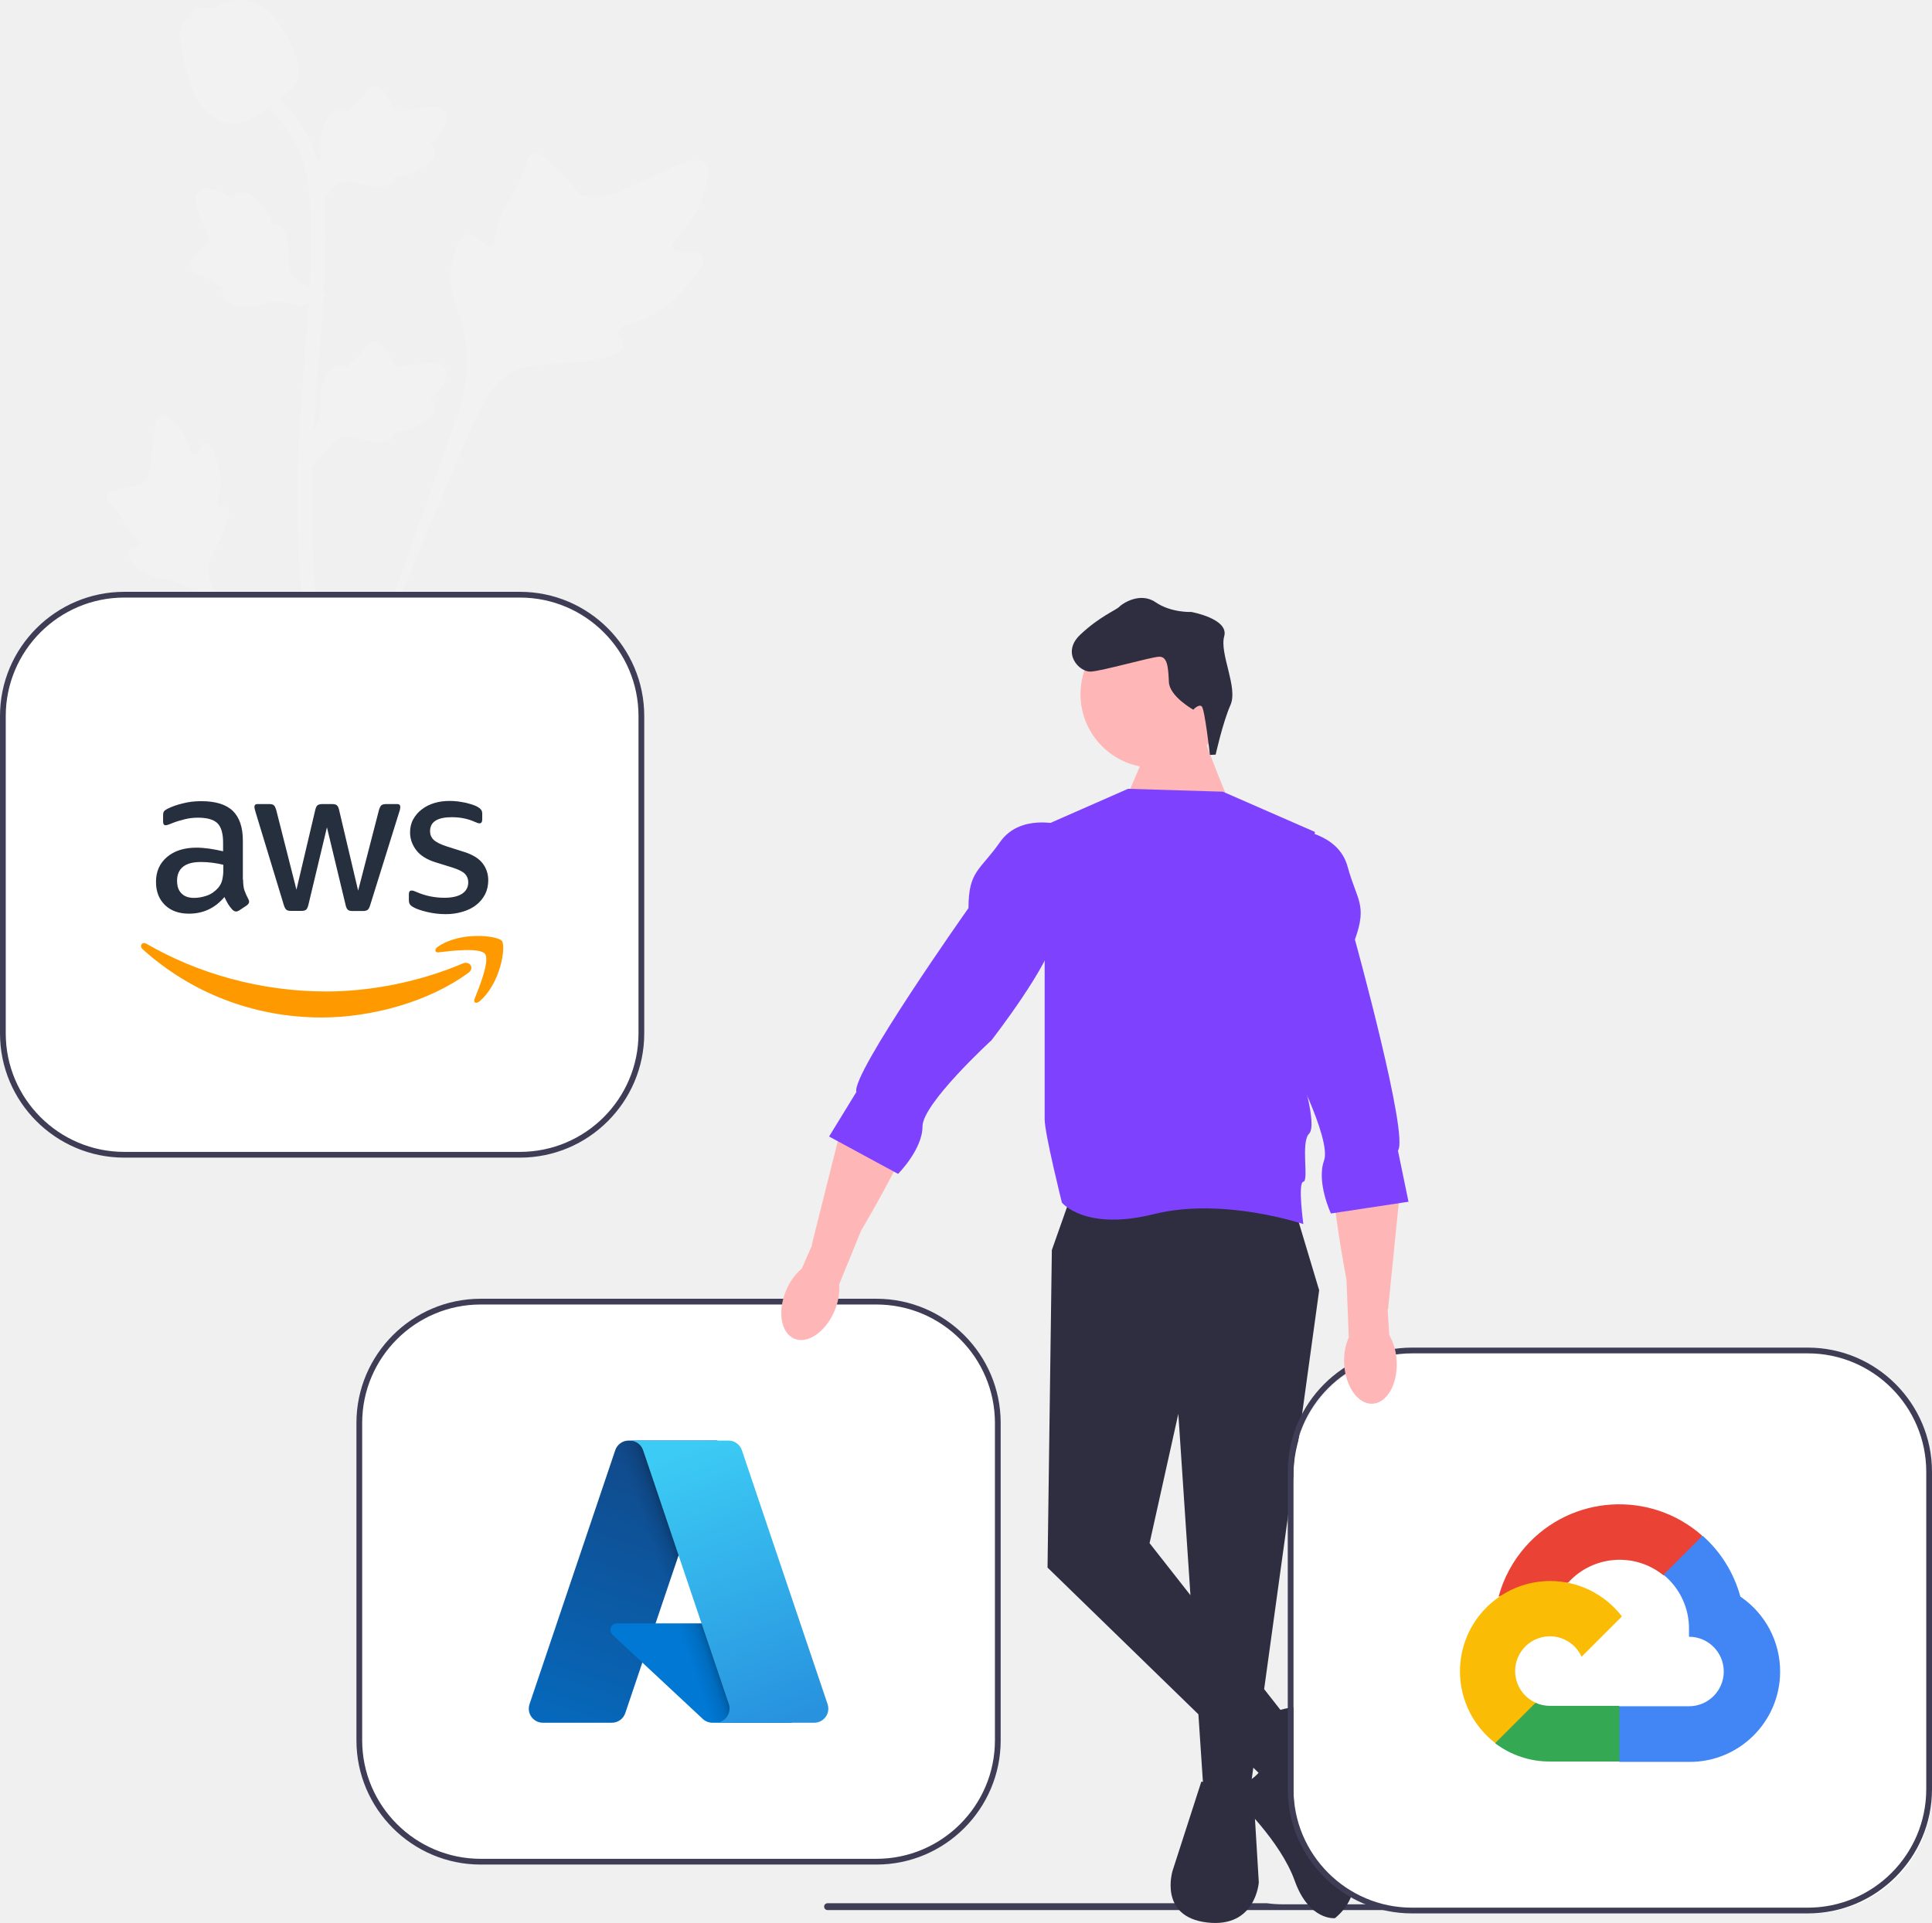
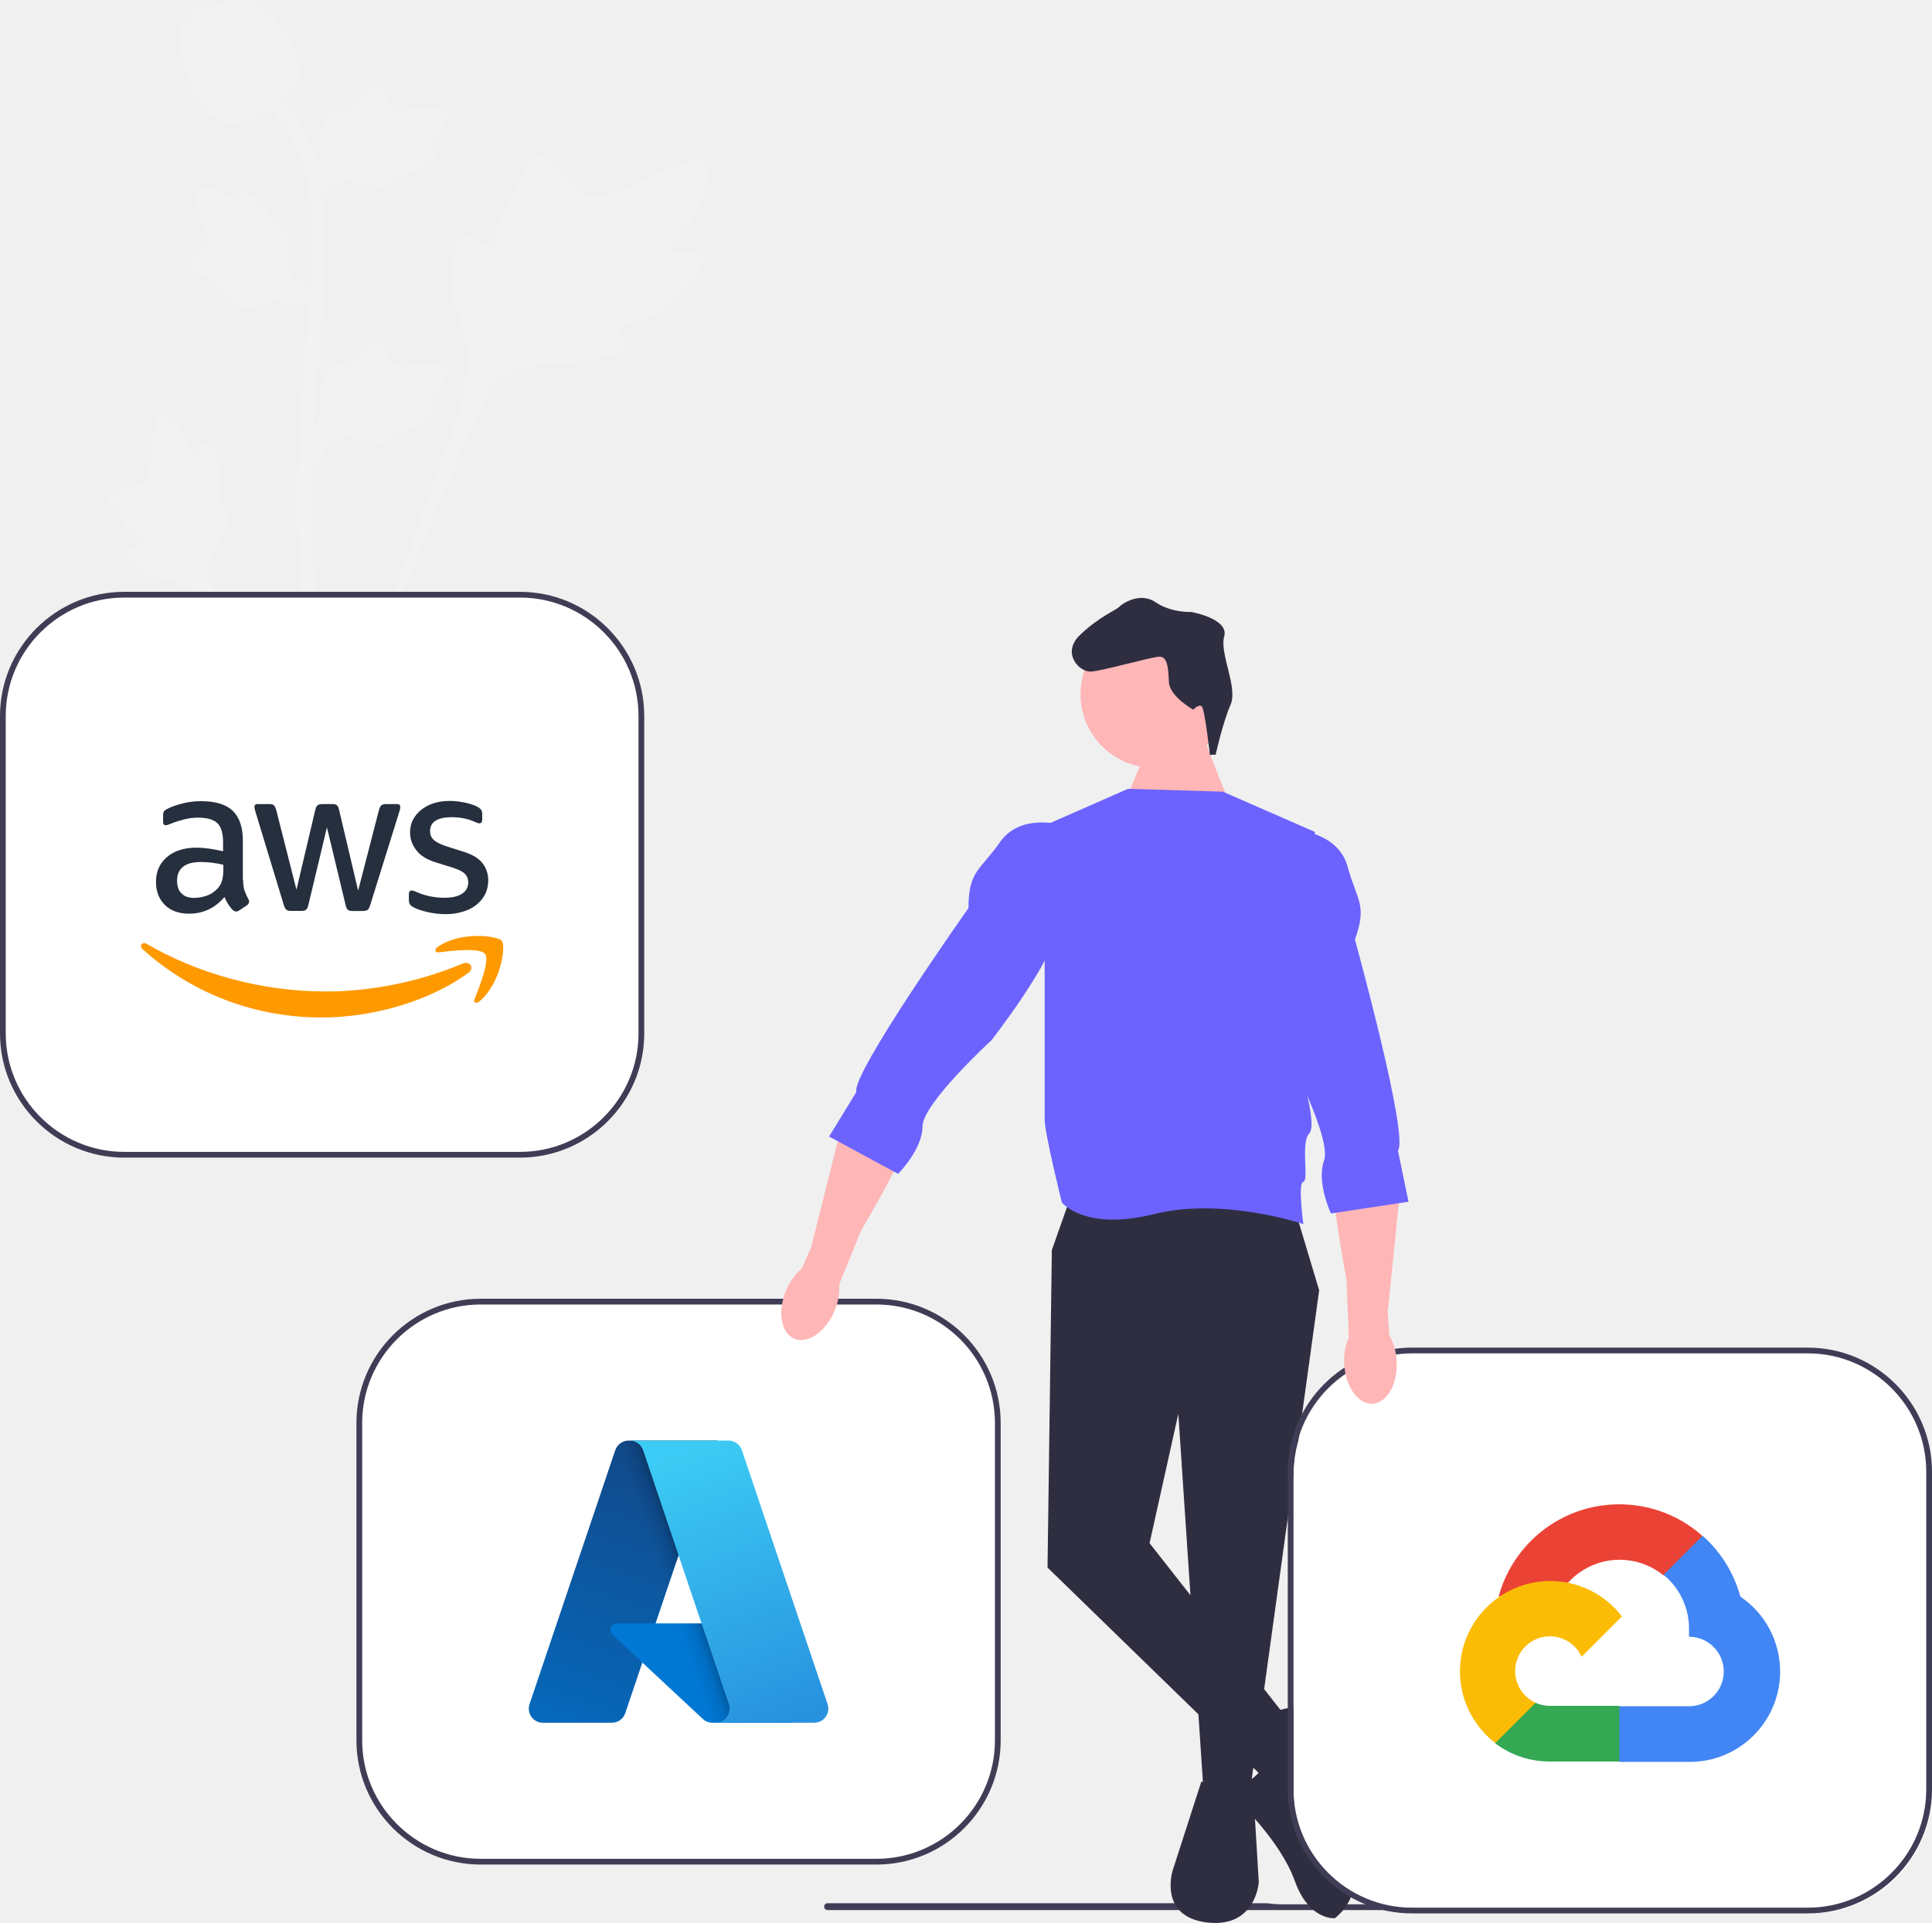
<svg xmlns="http://www.w3.org/2000/svg" width="672.129" height="669.164" viewBox="0 0 672.129 669.164">
  <defs>
-     <linearGradient id="uuid-141f4887-b7a9-44af-b9c6-b833f01d854e-130" x1="-1022.496" y1="1026.296" x2="-1042.991" y2="1086.843" gradientTransform="translate(1827.589 -1095.015) scale(1.5625)" gradientUnits="userSpaceOnUse">
+     <linearGradient id="uuid-eb9161ae-d05a-4b98-bd77-bb52b0a075d2-295" x1="-1211.564" y1="1173.417" x2="-1232.059" y2="1233.965" gradientTransform="translate(2123.008 -1324.892) scale(1.5625)" gradientUnits="userSpaceOnUse">
      <stop offset="0" stop-color="#114a8b" />
      <stop offset="1" stop-color="#0669bc" />
    </linearGradient>
-     <linearGradient id="uuid-964f0e3b-4f43-487b-b522-f1a03bdde981-131" x1="-1016.094" y1="1054.512" x2="-1020.835" y2="1056.115" gradientTransform="translate(1827.589 -1095.015) scale(1.5625)" gradientUnits="userSpaceOnUse">
+     <linearGradient id="uuid-2da8b4cb-046d-4115-aa61-a56819df46ae-296" x1="-1205.162" y1="1201.633" x2="-1209.903" y2="1203.236" gradientTransform="translate(2123.008 -1324.892) scale(1.5625)" gradientUnits="userSpaceOnUse">
      <stop offset="0" stop-color="#000" stop-opacity=".3" />
      <stop offset=".071" stop-color="#000" stop-opacity=".2" />
      <stop offset=".321" stop-color="#000" stop-opacity=".1" />
      <stop offset=".623" stop-color="#000" stop-opacity=".05" />
      <stop offset="1" stop-color="#000" stop-opacity="0" />
    </linearGradient>
-     <linearGradient id="uuid-9dddefc3-117b-4eec-b7f9-9a8b12365692-132" x1="-1018.553" y1="1024.475" x2="-996.056" y2="1084.412" gradientTransform="translate(1827.589 -1095.015) scale(1.5625)" gradientUnits="userSpaceOnUse">
+     <linearGradient id="uuid-b4e7c5f5-65fb-4e53-973e-8c028050d1e4-297" x1="-1207.622" y1="1171.596" x2="-1185.125" y2="1231.534" gradientTransform="translate(2123.008 -1324.892) scale(1.5625)" gradientUnits="userSpaceOnUse">
      <stop offset="0" stop-color="#3ccbf4" />
      <stop offset="1" stop-color="#2892df" />
    </linearGradient>
  </defs>
  <g>
    <path d="M244.301,88.934c-1.663-2.804-8.858,.198-10.181-2.347-1.318-2.536,5.367-6.4,9.186-15.227,.689-1.592,5.029-11.623,1.816-14.718-6.09-5.867-33.96,18.345-43.713,10.421-2.14-1.739-3.636-5.21-10.114-10.846-2.577-2.242-4.135-3.254-5.644-2.878-2.14,.534-2.31,3.398-4.604,9.03-3.441,8.445-5.477,7.935-7.482,14.674-1.488,5.002-1.148,7.91-2.9,8.477-2.479,.802-4.76-4.504-7.901-4.029-3.205,.485-5.143,6.662-5.755,11.287-1.149,8.679,2.039,14.407,3.805,20.429,1.92,6.545,3.059,16.498-1.374,30.587l-43.883,123.641c9.688-25.371,37.74-94.919,49.527-120.764,3.403-7.461,7.16-15.028,14.874-18.015,7.427-2.876,17.628-1.159,30.632-4.292,1.519-.366,5.733-1.438,6.264-3.917,.439-2.049-2.04-3.193-1.66-5.113,.511-2.575,5.386-2.606,11.377-5.577,4.224-2.095,6.856-4.586,9.119-6.728,.682-.646,10.825-10.365,8.611-14.098h-0Z" fill="#f2f2f2" />
-     <path d="M71.651,154.024c-1.856,.007-2.458,4.405-4.089,4.32-1.625-.085-1.593-4.481-4.823-8.902-.583-.797-4.254-5.822-6.7-5.138-4.637,1.296-.795,21.961-7.498,24.462-1.471,.549-3.606,.281-8.241,1.835-1.844,.618-2.79,1.091-3.041,1.94-.355,1.204,1.002,2.114,3.103,4.865,3.152,4.126,2.315,4.978,5.043,7.906,2.026,2.174,3.551,2.846,3.324,3.869-.322,1.448-3.584,1.037-4.257,2.715-.687,1.713,1.786,4.447,3.879,6.081,3.929,3.068,7.659,3.156,11.125,4.027,3.766,.946,8.98,3.259,14.616,9.5l48.022,57.213c-9.657-12.075-35.698-45.91-44.981-59.152-2.68-3.823-5.31-7.85-4.55-12.498,.732-4.475,4.517-8.986,6.732-16.273,.259-.851,.948-3.229-.115-4.205-.879-.807-2.156,.08-2.988-.661-1.116-.994,.275-3.395,.545-7.193,.191-2.678-.272-4.688-.671-6.417-.12-.521-1.964-8.303-4.435-8.294v0Z" fill="#f2f2f2" />
-     <path d="M108.684,162.337l-1.118-9.984,.511-.757c2.365-3.5,3.57-6.918,3.584-10.162,.002-.516-.022-1.032-.046-1.557-.096-2.083-.217-4.671,1.133-7.689,.757-1.682,2.883-5.578,6.079-5.095,.861,.121,1.511,.516,2.005,.979,.072-.116,.147-.231,.227-.357,.995-1.519,1.784-2.169,2.543-2.796,.583-.482,1.186-.979,2.131-2.155,.415-.516,.738-.969,1.01-1.35,.827-1.152,1.907-2.526,3.811-2.502,2.034,.096,3.1,1.779,3.806,2.892,1.261,1.986,1.832,3.418,2.21,4.368,.137,.347,.294,.738,.374,.858,.656,.964,5.985,.063,7.993-.265,4.51-.752,8.412-1.403,10.02,1.441,1.152,2.034,.296,4.724-2.62,8.21-.909,1.085-1.875,1.909-2.733,2.555,.711,.424,1.347,1.075,1.605,2.097h0c.607,2.42-1.473,4.845-6.18,7.217-1.169,.593-2.743,1.384-4.948,1.764-1.039,.178-1.974,.222-2.774,.246-.017,.463-.125,.964-.407,1.48-.827,1.519-2.548,2.242-5.141,2.068-2.854-.149-5.204-.694-7.277-1.171-1.81-.415-3.37-.766-4.594-.685-2.271,.183-4.02,2.001-6.074,4.358l-5.127,5.992h-0Z" fill="#f2f2f2" />
-     <path d="M113.872,102.894l-9.373,3.614-.862-.302c-3.985-1.399-7.597-1.698-10.739-.889-.5,.129-.992,.283-1.495,.439-1.99,.621-4.463,1.395-7.725,.854-1.819-.305-6.126-1.374-6.471-4.588-.102-.863,.116-1.593,.438-2.188-.13-.041-.261-.084-.403-.129-1.721-.578-2.551-1.175-3.35-1.751-.614-.442-1.247-.899-2.625-1.514-.604-.27-1.124-.468-1.562-.635-1.324-.507-2.927-1.204-3.387-3.052-.423-1.992,.934-3.45,1.832-4.415,1.601-1.723,2.841-2.639,3.664-3.246,.301-.221,.639-.472,.735-.579,.766-.879-1.457-5.805-2.284-7.664-1.871-4.171-3.491-7.781-1.147-10.058,1.676-1.63,4.495-1.485,8.606,.452,1.28,.604,2.322,1.33,3.165,1.996,.23-.795,.698-1.576,1.621-2.085h0c2.187-1.201,5.06,.196,8.548,4.147,.87,.98,2.034,2.302,2.962,4.339,.436,.96,.715,1.853,.942,2.621,.452-.101,.964-.123,1.535,.019,1.679,.415,2.815,1.896,3.304,4.449,.579,2.798,.649,5.21,.713,7.336,.058,1.856,.113,3.454,.503,4.617,.753,2.15,2.955,3.382,5.756,4.77l7.097,3.439-0,0Z" fill="#f2f2f2" />
-     <path d="M108.684,73.482l-1.118-9.984,.511-.757c2.365-3.5,3.57-6.918,3.584-10.162,.002-.516-.022-1.032-.046-1.557-.096-2.083-.217-4.671,1.133-7.689,.757-1.682,2.883-5.578,6.079-5.095,.861,.121,1.511,.516,2.005,.979,.072-.116,.147-.231,.227-.357,.995-1.519,1.784-2.169,2.543-2.796,.583-.482,1.186-.979,2.131-2.155,.415-.516,.738-.969,1.01-1.35,.827-1.152,1.907-2.526,3.811-2.502,2.034,.096,3.1,1.779,3.806,2.892,1.261,1.986,1.832,3.418,2.21,4.368,.137,.347,.294,.738,.374,.858,.656,.964,5.985,.063,7.993-.265,4.51-.752,8.412-1.403,10.02,1.441,1.152,2.034,.296,4.724-2.62,8.21-.909,1.085-1.875,1.909-2.733,2.555,.711,.424,1.347,1.075,1.605,2.097h0c.607,2.42-1.473,4.845-6.18,7.217-1.169,.593-2.743,1.384-4.948,1.764-1.039,.178-1.974,.222-2.774,.246-.017,.463-.125,.964-.407,1.48-.827,1.519-2.548,2.242-5.141,2.068-2.854-.149-5.204-.694-7.277-1.171-1.81-.415-3.37-.766-4.594-.685-2.271,.183-4.02,2.001-6.074,4.358l-5.127,5.992h-0Z" fill="#f2f2f2" />
+     <path d="M71.651,154.024c-1.856,.007-2.458,4.405-4.089,4.32-1.625-.085-1.593-4.481-4.823-8.902-.583-.797-4.254-5.822-6.7-5.138-4.637,1.296-.795,21.961-7.498,24.462-1.471,.549-3.606,.281-8.241,1.835-1.844,.618-2.79,1.091-3.041,1.94-.355,1.204,1.002,2.114,3.103,4.865,3.152,4.126,2.315,4.978,5.043,7.906,2.026,2.174,3.551,2.846,3.324,3.869-.322,1.448-3.584,1.037-4.257,2.715-.687,1.713,1.786,4.447,3.879,6.082,3.929,3.068,7.659,3.156,11.125,4.027,3.766,.946,8.98,3.259,14.616,9.5l48.022,57.213c-9.657-12.075-35.698-45.91-44.981-59.152-2.68-3.823-5.31-7.85-4.55-12.498,.732-4.475,4.517-8.986,6.732-16.273,.259-.851,.948-3.229-.115-4.205-.879-.807-2.156,.08-2.988-.661-1.116-.994,.275-3.395,.545-7.193,.191-2.678-.272-4.688-.671-6.417-.12-.521-1.964-8.303-4.435-8.294v0Z" fill="#f2f2f2" />
+     <path d="M108.684,162.337l-1.118-9.984,.511-.757c2.365-3.5,3.57-6.918,3.584-10.162,.002-.516-.022-1.032-.046-1.557-.096-2.083-.217-4.671,1.133-7.689,.757-1.682,2.883-5.578,6.079-5.095,.861,.121,1.511,.516,2.005,.979,.072-.116,.147-.231,.227-.357,.995-1.519,1.784-2.169,2.543-2.796,.583-.482,1.186-.979,2.131-2.155,.415-.516,.738-.969,1.01-1.35,.827-1.152,1.907-2.526,3.811-2.502,2.034,.096,3.1,1.779,3.806,2.892,1.261,1.986,1.832,3.418,2.21,4.368,.137,.347,.294,.738,.374,.858,.656,.964,5.985,.063,7.993-.265,4.51-.752,8.412-1.403,10.02,1.441,1.152,2.034,.296,4.724-2.62,8.21-.909,1.085-1.875,1.909-2.733,2.555,.711,.424,1.347,1.075,1.605,2.097h0c.607,2.42-1.473,4.845-6.18,7.217-1.169,.593-2.743,1.384-4.948,1.764-1.039,.178-1.974,.222-2.774,.246-.017,.463-.125,.964-.407,1.48-.827,1.519-2.548,2.242-5.141,2.068-2.854-.149-5.204-.694-7.277-1.171-1.81-.415-3.37-.766-4.594-.685-2.271,.183-4.02,2.001-6.074,4.358l-5.127,5.992h-0l0,0Z" fill="#f2f2f2" />
+     <path d="M113.872,102.894l-9.373,3.614-.862-.302c-3.985-1.399-7.597-1.698-10.739-.889-.5,.129-.992,.283-1.495,.439-1.99,.621-4.463,1.395-7.725,.854-1.819-.305-6.126-1.374-6.471-4.588-.102-.863,.116-1.593,.438-2.188-.13-.041-.261-.084-.403-.129-1.721-.578-2.551-1.175-3.35-1.751-.614-.442-1.247-.899-2.625-1.514-.604-.27-1.124-.468-1.562-.635-1.324-.507-2.927-1.204-3.387-3.052-.423-1.992,.934-3.45,1.832-4.415,1.601-1.723,2.841-2.639,3.664-3.246,.301-.221,.639-.472,.735-.579,.766-.879-1.457-5.805-2.284-7.664-1.871-4.171-3.491-7.781-1.147-10.058,1.676-1.63,4.495-1.485,8.606,.452,1.28,.604,2.322,1.33,3.165,1.996,.23-.795,.698-1.576,1.621-2.085h0c2.187-1.201,5.06,.196,8.548,4.147,.87,.98,2.034,2.302,2.962,4.339,.436,.96,.715,1.853,.942,2.621,.452-.101,.964-.123,1.535,.019,1.679,.415,2.815,1.896,3.304,4.449,.579,2.798,.649,5.21,.713,7.336,.058,1.856,.113,3.454,.503,4.617,.753,2.15,2.955,3.382,5.756,4.77l7.097,3.439-0,0h0Z" fill="#f2f2f2" />
+     <path d="M108.684,73.482l-1.118-9.984,.511-.757c2.365-3.5,3.57-6.918,3.584-10.162,.002-.516-.022-1.032-.046-1.557-.096-2.083-.217-4.671,1.133-7.689,.757-1.682,2.883-5.578,6.079-5.095,.861,.121,1.511,.516,2.005,.979,.072-.116,.147-.231,.227-.357,.995-1.519,1.784-2.169,2.543-2.796,.583-.482,1.186-.979,2.131-2.155,.415-.516,.738-.969,1.01-1.35,.827-1.152,1.907-2.526,3.811-2.502,2.034,.096,3.1,1.779,3.806,2.892,1.261,1.986,1.832,3.418,2.21,4.368,.137,.347,.294,.738,.374,.858,.656,.964,5.985,.063,7.993-.265,4.51-.752,8.412-1.403,10.02,1.441,1.152,2.034,.296,4.724-2.62,8.21-.909,1.085-1.875,1.909-2.733,2.555,.711,.424,1.347,1.075,1.605,2.097h0c.607,2.42-1.473,4.845-6.18,7.217-1.169,.593-2.743,1.384-4.948,1.764-1.039,.178-1.974,.222-2.774,.246-.017,.463-.125,.964-.407,1.48-.827,1.519-2.548,2.242-5.141,2.068-2.854-.149-5.204-.694-7.277-1.171-1.81-.415-3.37-.766-4.594-.685-2.271,.183-4.02,2.001-6.074,4.358l-5.127,5.992h-0l0,0Z" fill="#f2f2f2" />
    <path d="M118.899,267.274l-2.092-1.311-.506-2.415,.506,2.415-2.439,.28c-.039-.227-.171-.747-.371-1.562-1.092-4.464-4.421-18.049-7.197-39.443-1.938-14.934-3.035-30.288-3.261-45.642-.227-15.378,.501-27.02,1.085-36.377,.441-7.057,.976-13.777,1.502-20.324,1.398-17.489,2.716-34.01,1.735-52.3-.217-4.083-.673-12.582-5.638-21.626-2.88-5.245-6.848-9.902-11.794-13.835l3.076-3.866c5.459,4.348,9.849,9.506,13.047,15.33,5.505,10.027,6.002,19.288,6.24,23.737,.998,18.613-.335,35.292-1.748,52.95-.521,6.522-1.056,13.213-1.494,20.242-.578,9.27-1.299,20.811-1.075,35.991,.222,15.171,1.306,30.337,3.218,45.083,2.743,21.124,6.023,34.506,7.101,38.903,.574,2.348,.694,2.839,.106,3.77v-0Z" fill="#f2f2f2" />
-     <path d="M81.375,42.977c-.202,0-.407-.005-.615-.019-4.204-.227-8.096-2.743-11.572-7.477-1.629-2.227-2.463-4.768-4.127-9.834-.258-.781-1.511-4.744-2.273-10.196-.499-3.563-.436-5.052,.27-6.368,.783-1.466,2.051-2.487,3.478-3.177-.063-.472-.012-.959,.193-1.456,.841-2.058,3.078-1.788,4.288-1.658,.612,.077,1.376,.178,2.201,.135,1.297-.063,1.993-.448,3.049-1.027,1.01-.554,2.266-1.244,4.129-1.625,3.673-.766,6.751,.275,7.766,.617,5.339,1.779,7.971,5.929,11.018,10.736,.607,.964,2.692,4.474,4.069,9.285,.993,3.471,.853,5.014,.554,6.161-.607,2.357-2.042,3.707-5.684,6.686-3.804,3.119-5.713,4.681-7.352,5.631-3.816,2.203-6.211,3.587-9.393,3.587v0Z" fill="#f2f2f2" />
+     <path d="M81.375,42.977c-.202,0-.407-.005-.615-.019-4.204-.227-8.096-2.743-11.572-7.477-1.629-2.227-2.463-4.768-4.127-9.834-.258-.781-1.511-4.744-2.273-10.196-.499-3.563-.436-5.052,.27-6.368,.783-1.466,2.051-2.487,3.478-3.177-.063-.472-.012-.959,.193-1.456,.841-2.058,3.078-1.788,4.288-1.658,.612,.077,1.376,.178,2.201,.135,1.297-.063,1.993-.448,3.049-1.027,1.01-.554,2.266-1.244,4.129-1.625,3.673-.766,6.751,.275,7.766,.617,5.339,1.779,7.971,5.929,11.018,10.736,.607,.964,2.692,4.474,4.069,9.285,.993,3.471,.853,5.014,.554,6.161-.607,2.357-2.042,3.707-5.684,6.686-3.804,3.119-5.713,4.681-7.352,5.631-3.816,2.203-6.211,3.587-9.393,3.587v0h-0Z" fill="#f2f2f2" />
  </g>
  <path d="M286.706,663.479c0,.66,.53,1.19,1.19,1.19h247.29c.66,0,1.19-.53,1.19-1.19,0-.32-.12-.6-.32-.81h-89.72c-1.91,0-3.78-.13-5.62-.38h-152.82c-.66,0-1.19,.53-1.19,1.19Z" fill="#3f3d56" />
  <g>
    <g>
      <path d="M167.23,452.944h137.669c23.323,0,42.23,18.907,42.23,42.23v110.433c0,23.323-18.907,42.23-42.23,42.23H167.23c-23.323,0-42.23-18.907-42.23-42.23v-110.433c0-23.323,18.907-42.23,42.23-42.23Z" fill="#fff" />
      <path d="M124,605.607v-110.433c0-23.837,19.393-43.23,43.23-43.23h137.669c23.837,0,43.23,19.393,43.23,43.23v110.433c0,23.837-19.393,43.229-43.23,43.229H167.23c-23.837,0-43.23-19.393-43.23-43.229Zm43.23-151.663c-22.734,0-41.23,18.496-41.23,41.23v110.433c0,22.734,18.496,41.229,41.23,41.229h137.669c22.734,0,41.23-18.495,41.23-41.229v-110.433c0-22.734-18.496-41.23-41.23-41.23H167.23Z" fill="#3f3d56" />
    </g>
    <g>
-       <path d="M218.701,501.296h30.836l-32.01,94.843c-.675,1.998-2.549,3.344-4.658,3.344h-23.998c-2.711,0-4.909-2.197-4.909-4.908-0-.534,.087-1.064,.258-1.57l29.823-88.366c.674-1.999,2.549-3.345,4.659-3.346v.001Z" fill="url(#uuid-141f4887-b7a9-44af-b9c6-b833f01d854e-130)" />
+       <path d="M218.701,501.297h30.836l-32.01,94.844c-.675,1.998-2.549,3.344-4.658,3.344h-23.998c-2.711,0-4.909-2.197-4.909-4.908-0-.534,.087-1.064,.258-1.57l29.823-88.366c.674-1.999,2.549-3.345,4.659-3.346v.001l0-0Z" fill="url(#uuid-eb9161ae-d05a-4b98-bd77-bb52b0a075d2-295)" />
      <path d="M263.509,564.911h-48.898c-1.25-.001-2.264,1.011-2.266,2.261-.001,.629,.26,1.229,.72,1.658l31.421,29.327c.915,.853,2.119,1.328,3.37,1.328h27.688l-12.036-34.573Z" fill="#0078d4" />
-       <path d="M218.701,501.296c-2.135-.008-4.027,1.373-4.67,3.409l-29.776,88.22c-.914,2.549,.411,5.356,2.959,6.27,.535,.192,1.1,.29,1.669,.288h24.617c1.867-.334,3.409-1.646,4.038-3.434l5.938-17.5,21.21,19.783c.889,.735,2.004,1.142,3.157,1.151h27.585l-12.098-34.573-35.268,.008,21.585-63.623h-30.947Z" fill="url(#uuid-964f0e3b-4f43-487b-b522-f1a03bdde981-131)" />
-       <path d="M258.086,504.636c-.673-1.996-2.545-3.34-4.652-3.34h-34.366c2.106,0,3.978,1.344,4.652,3.34l29.824,88.369c.867,2.569-.512,5.355-3.082,6.222-.506,.171-1.036,.258-1.57,.258h34.367c2.712-.001,4.909-2.2,4.908-4.911-0-.533-.087-1.063-.258-1.569l-29.824-88.369Z" fill="url(#uuid-9dddefc3-117b-4eec-b7f9-9a8b12365692-132)" />
+       <path d="M218.701,501.297c-2.135-.008-4.027,1.373-4.67,3.409l-29.776,88.22c-.914,2.549,.411,5.356,2.959,6.27,.535,.192,1.1,.289,1.669,.288h24.617c1.867-.334,3.409-1.646,4.038-3.434l5.938-17.5,21.21,19.783c.889,.735,2.004,1.142,3.157,1.151h27.585l-12.098-34.573-35.268,.008,21.585-63.623h-30.947l-0-0Z" fill="url(#uuid-2da8b4cb-046d-4115-aa61-a56819df46ae-296)" />
+       <path d="M258.086,504.636c-.673-1.996-2.545-3.34-4.652-3.34h-34.366c2.106,0,3.978,1.344,4.652,3.34l29.824,88.369c.867,2.569-.512,5.355-3.082,6.222-.506,.171-1.036,.258-1.57,.258h34.367c2.712-.001,4.909-2.2,4.908-4.911-0-.534-.087-1.063-.258-1.569l-29.824-88.369v0Z" fill="url(#uuid-b4e7c5f5-65fb-4e53-973e-8c028050d1e4-297)" />
    </g>
  </g>
  <g>
    <g>
-       <path d="M43.23,206.944H180.899c23.323,0,42.23,18.907,42.23,42.23v110.433c0,23.323-18.907,42.23-42.23,42.23H43.23c-23.323,0-42.23-18.907-42.23-42.23v-110.433c0-23.323,18.907-42.23,42.23-42.23Z" fill="#fff" />
-       <path d="M0,359.607v-110.433c0-23.837,19.393-43.23,43.23-43.23H180.899c23.837,0,43.23,19.393,43.23,43.23v110.433c0,23.837-19.393,43.229-43.23,43.229H43.23c-23.837,0-43.23-19.393-43.23-43.229ZM43.23,207.945c-22.734,0-41.23,18.496-41.23,41.23v110.433c0,22.734,18.496,41.229,41.23,41.229H180.899c22.734,0,41.23-18.495,41.23-41.229v-110.433c0-22.734-18.496-41.23-41.23-41.23H43.23Z" fill="#3f3d56" />
+       <path d="M43.23,206.944H180.899c23.323,0,42.23,18.907,42.23,42.23v110.433c0,23.323-18.907,42.23-42.23,42.23H43.23c-23.323,0-42.23-18.907-42.23-42.23v-110.433c0-23.323,18.907-42.23,42.23-42.23v-0Z" fill="#fff" />
+       <path d="M0,359.607v-110.433c0-23.837,19.393-43.23,43.23-43.23H180.899c23.837,0,43.23,19.393,43.23,43.23v110.433c0,23.837-19.393,43.229-43.23,43.229H43.23c-23.837,0-43.23-19.393-43.23-43.229ZM43.23,207.945c-22.734,0-41.23,18.496-41.23,41.23v110.433c0,22.734,18.496,41.229,41.23,41.229H180.899c22.734,0,41.23-18.495,41.23-41.229v-110.433c0-22.734-18.496-41.23-41.23-41.23H43.23v-0Z" fill="#3f3d56" />
    </g>
    <g>
-       <path d="M84.569,306.08c0,1.551,.168,2.808,.461,3.73,.335,.922,.754,1.928,1.341,3.018,.21,.335,.293,.671,.293,.964,0,.419-.251,.838-.796,1.257l-2.64,1.76c-.377,.251-.754,.377-1.09,.377-.419,0-.838-.21-1.257-.587-.587-.629-1.09-1.299-1.509-1.97-.419-.713-.838-1.509-1.299-2.473-3.269,3.856-7.376,5.784-12.322,5.784-3.521,0-6.329-1.006-8.382-3.018-2.054-2.012-3.101-4.694-3.101-8.047,0-3.562,1.257-6.454,3.814-8.634,2.557-2.179,5.951-3.269,10.268-3.269,1.425,0,2.892,.126,4.443,.335s3.143,.545,4.82,.922v-3.06c0-3.185-.671-5.407-1.97-6.706-1.341-1.299-3.604-1.928-6.832-1.928-1.467,0-2.976,.168-4.526,.545s-3.06,.838-4.526,1.425c-.671,.293-1.174,.461-1.467,.545-.293,.084-.503,.126-.671,.126-.587,0-.88-.419-.88-1.299v-2.054c0-.671,.084-1.174,.293-1.467s.587-.587,1.174-.88c1.467-.754,3.227-1.383,5.281-1.886,2.054-.545,4.233-.796,6.538-.796,4.987,0,8.634,1.132,10.981,3.395,2.305,2.263,3.479,5.7,3.479,10.31v13.579h.084Zm-17.016,6.371c1.383,0,2.808-.251,4.317-.754,1.509-.503,2.85-1.425,3.982-2.682,.671-.796,1.174-1.676,1.425-2.682s.419-2.221,.419-3.646v-1.76c-1.215-.293-2.515-.545-3.856-.713s-2.64-.251-3.94-.251c-2.808,0-4.862,.545-6.245,1.676-1.383,1.132-2.054,2.724-2.054,4.82,0,1.97,.503,3.437,1.551,4.443,1.006,1.048,2.473,1.551,4.401,1.551Zm33.655,4.526c-.754,0-1.257-.126-1.593-.419-.335-.251-.629-.838-.88-1.635l-9.849-32.398c-.251-.838-.377-1.383-.377-1.676,0-.671,.335-1.048,1.006-1.048h4.107c.796,0,1.341,.126,1.635,.419,.335,.251,.587,.838,.838,1.635l7.041,27.746,6.538-27.746c.21-.838,.461-1.383,.796-1.635,.335-.251,.922-.419,1.676-.419h3.353c.796,0,1.341,.126,1.676,.419,.335,.251,.629,.838,.796,1.635l6.622,28.081,7.251-28.081c.251-.838,.545-1.383,.838-1.635,.335-.251,.88-.419,1.635-.419h3.898c.671,0,1.048,.335,1.048,1.048,0,.21-.042,.419-.084,.671-.042,.251-.126,.587-.293,1.048l-10.101,32.398c-.251,.838-.545,1.383-.88,1.635s-.88,.419-1.593,.419h-3.604c-.796,0-1.341-.126-1.676-.419s-.629-.838-.796-1.676l-6.496-27.033-6.454,26.991c-.21,.838-.461,1.383-.796,1.676-.335,.293-.922,.419-1.676,.419h-3.604Zm53.857,1.132c-2.179,0-4.359-.251-6.454-.754-2.096-.503-3.73-1.048-4.82-1.676-.671-.377-1.132-.796-1.299-1.174-.168-.377-.251-.796-.251-1.174v-2.138c0-.88,.335-1.299,.964-1.299,.251,0,.503,.042,.754,.126,.251,.084,.629,.251,1.048,.419,1.425,.629,2.976,1.132,4.61,1.467,1.676,.335,3.311,.503,4.987,.503,2.64,0,4.694-.461,6.119-1.383,1.425-.922,2.179-2.263,2.179-3.982,0-1.174-.377-2.138-1.132-2.934-.754-.796-2.179-1.509-4.233-2.179l-6.077-1.886c-3.06-.964-5.323-2.389-6.706-4.275-1.383-1.844-2.096-3.898-2.096-6.077,0-1.76,.377-3.311,1.132-4.652,.754-1.341,1.76-2.515,3.018-3.437,1.257-.964,2.682-1.676,4.359-2.179,1.676-.503,3.437-.713,5.281-.713,.922,0,1.886,.042,2.808,.168,.964,.126,1.844,.293,2.724,.461,.838,.21,1.635,.419,2.389,.671,.754,.251,1.341,.503,1.76,.754,.587,.335,1.006,.671,1.257,1.048,.251,.335,.377,.796,.377,1.383v1.97c0,.88-.335,1.341-.964,1.341-.335,0-.88-.168-1.593-.503-2.389-1.09-5.071-1.635-8.047-1.635-2.389,0-4.275,.377-5.574,1.174s-1.97,2.012-1.97,3.73c0,1.174,.419,2.179,1.257,2.976,.838,.796,2.389,1.593,4.61,2.305l5.951,1.886c3.018,.964,5.197,2.305,6.496,4.024,1.299,1.718,1.928,3.688,1.928,5.868,0,1.802-.377,3.437-1.09,4.862-.754,1.425-1.76,2.682-3.06,3.688-1.299,1.048-2.85,1.802-4.652,2.347-1.886,.587-3.856,.88-5.993,.88Z" fill="#252f3e" />
+       <path d="M84.569,306.08c0,1.551,.168,2.808,.461,3.73,.335,.922,.754,1.928,1.341,3.018,.21,.335,.293,.671,.293,.964,0,.419-.251,.838-.796,1.257l-2.64,1.76c-.377,.251-.754,.377-1.09,.377-.419,0-.838-.21-1.257-.587-.587-.629-1.09-1.299-1.509-1.97-.419-.712-.838-1.509-1.299-2.473-3.269,3.856-7.376,5.784-12.322,5.784-3.521,0-6.329-1.006-8.382-3.018s-3.101-4.694-3.101-8.047c0-3.562,1.257-6.454,3.814-8.634s5.951-3.269,10.268-3.269c1.425,0,2.892,.126,4.443,.335,1.551,.21,3.143,.545,4.82,.922v-3.06c0-3.185-.671-5.407-1.97-6.706-1.341-1.299-3.604-1.928-6.832-1.928-1.467,0-2.976,.168-4.526,.545s-3.06,.838-4.526,1.425c-.671,.293-1.174,.461-1.467,.545s-.503,.126-.671,.126c-.587,0-.88-.419-.88-1.299v-2.054c0-.671,.084-1.174,.293-1.467s.587-.587,1.174-.88c1.467-.754,3.227-1.383,5.281-1.886,2.054-.545,4.233-.796,6.538-.796,4.987,0,8.634,1.132,10.981,3.395,2.305,2.263,3.479,5.7,3.479,10.31v13.579h.084l0,0Zm-17.016,6.371c1.383,0,2.808-.251,4.317-.754,1.509-.503,2.85-1.425,3.982-2.682,.671-.796,1.174-1.676,1.425-2.682s.419-2.221,.419-3.646v-1.76c-1.215-.293-2.515-.545-3.856-.712s-2.64-.251-3.94-.251c-2.808,0-4.862,.545-6.245,1.676-1.383,1.132-2.054,2.724-2.054,4.82,0,1.97,.503,3.437,1.551,4.443,1.006,1.048,2.473,1.551,4.401,1.551l-0-0Zm33.655,4.526c-.754,0-1.257-.126-1.593-.419-.335-.251-.629-.838-.88-1.635l-9.849-32.398c-.251-.838-.377-1.383-.377-1.676,0-.671,.335-1.048,1.006-1.048h4.107c.796,0,1.341,.126,1.635,.419,.335,.251,.587,.838,.838,1.635l7.041,27.746,6.538-27.746c.21-.838,.461-1.383,.796-1.635s.922-.419,1.676-.419h3.353c.796,0,1.341,.126,1.676,.419,.335,.251,.629,.838,.796,1.635l6.622,28.081,7.251-28.081c.251-.838,.545-1.383,.838-1.635,.335-.251,.88-.419,1.635-.419h3.898c.671,0,1.048,.335,1.048,1.048,0,.21-.042,.419-.084,.671-.042,.251-.126,.587-.293,1.048l-10.101,32.398c-.251,.838-.545,1.383-.88,1.635s-.88,.419-1.593,.419h-3.604c-.796,0-1.341-.126-1.676-.419s-.629-.838-.796-1.676l-6.496-27.033-6.454,26.991c-.21,.838-.461,1.383-.796,1.676-.335,.293-.922,.419-1.676,.419h-3.604l0,0Zm53.857,1.132c-2.179,0-4.359-.251-6.454-.754-2.096-.503-3.73-1.048-4.82-1.676-.671-.377-1.132-.796-1.299-1.174-.168-.377-.251-.796-.251-1.174v-2.138c0-.88,.335-1.299,.964-1.299,.251,0,.503,.042,.754,.126s.629,.251,1.048,.419c1.425,.629,2.976,1.132,4.61,1.467,1.676,.335,3.311,.503,4.987,.503,2.64,0,4.694-.461,6.119-1.383,1.425-.922,2.179-2.263,2.179-3.982,0-1.174-.377-2.138-1.132-2.934-.754-.796-2.179-1.509-4.233-2.179l-6.077-1.886c-3.06-.964-5.323-2.389-6.706-4.275-1.383-1.844-2.096-3.898-2.096-6.077,0-1.76,.377-3.311,1.132-4.652,.754-1.341,1.76-2.515,3.018-3.437,1.257-.964,2.682-1.676,4.359-2.179s3.437-.712,5.281-.712c.922,0,1.886,.042,2.808,.168,.964,.126,1.844,.293,2.724,.461,.838,.21,1.635,.419,2.389,.671,.754,.251,1.341,.503,1.76,.754,.587,.335,1.006,.671,1.257,1.048,.251,.335,.377,.796,.377,1.383v1.97c0,.88-.335,1.341-.964,1.341-.335,0-.88-.168-1.593-.503-2.389-1.09-5.071-1.635-8.047-1.635-2.389,0-4.275,.377-5.574,1.174s-1.97,2.012-1.97,3.73c0,1.174,.419,2.179,1.257,2.976,.838,.796,2.389,1.593,4.61,2.305l5.951,1.886c3.018,.964,5.197,2.305,6.496,4.024s1.928,3.688,1.928,5.868c0,1.802-.377,3.437-1.09,4.862-.754,1.425-1.76,2.682-3.06,3.688-1.299,1.048-2.85,1.802-4.652,2.347-1.886,.587-3.856,.88-5.993,.88h-0Z" fill="#252f3e" />
      <g>
-         <path d="M162.986,338.478c-13.789,10.185-33.823,15.591-51.048,15.591-24.141,0-45.893-8.927-62.323-23.764-1.299-1.174-.126-2.766,1.425-1.844,17.771,10.31,39.69,16.555,62.365,16.555,15.298,0,32.104-3.185,47.57-9.724,2.305-1.048,4.275,1.509,2.012,3.185Z" fill="#f90" fill-rule="evenodd" />
-         <path d="M168.728,331.94c-1.76-2.263-11.651-1.09-16.136-.545-1.341,.168-1.551-1.006-.335-1.886,7.879-5.532,20.83-3.94,22.339-2.096,1.509,1.886-.419,14.837-7.796,21.04-1.132,.964-2.221,.461-1.718-.796,1.676-4.149,5.407-13.496,3.646-15.717Z" fill="#f90" fill-rule="evenodd" />
+         <path d="M162.986,338.478c-13.789,10.185-33.823,15.591-51.048,15.591-24.141,0-45.893-8.927-62.323-23.764-1.299-1.174-.126-2.766,1.425-1.844,17.771,10.31,39.69,16.555,62.365,16.555,15.298,0,32.104-3.185,47.57-9.724,2.305-1.048,4.275,1.509,2.012,3.185l-0-0Z" fill="#f90" fill-rule="evenodd" />
+         <path d="M168.728,331.94c-1.76-2.263-11.651-1.09-16.136-.545-1.341,.168-1.551-1.006-.335-1.886,7.879-5.532,20.83-3.94,22.339-2.096,1.509,1.886-.419,14.837-7.796,21.04-1.132,.964-2.221,.461-1.718-.796,1.676-4.149,5.407-13.496,3.646-15.717h0Z" fill="#f90" fill-rule="evenodd" />
      </g>
    </g>
  </g>
  <path d="M428.43,280.491c-1-1-9-22-9-22l-19-1-8.693,20.496,36.693,2.504Z" fill="#ffb6b6" />
  <circle cx="401.474" cy="241.59" r="25.575" fill="#ffb6b6" />
  <polygon points="449.93 418.991 458.93 448.991 434.93 622.991 418.682 622.991 409.93 491.991 399.93 536.991 450.93 601.991 437.93 616.991 364.43 545.491 365.93 434.991 371.93 417.991 449.93 418.991" fill="#2f2e41" />
-   <path d="M422.916,262.6l-1.998,.098s-1.786-15.931-2.834-16.881c-1.048-.95-2.947,1.146-2.947,1.146,0,0-8.236-4.6-8.482-9.594-.246-4.994-.443-8.989-3.439-8.841-2.996,.148-19.779,4.979-23.774,5.176s-10.332-6.499-3.636-12.837c6.696-6.337,12.591-8.63,13.54-9.678s7.202-5.361,12.664-1.625c5.462,3.736,12.454,3.391,12.454,3.391,0,0,13.132,2.357,11.43,8.448s4.881,17.781,2.18,23.922c-2.701,6.14-5.156,17.275-5.156,17.275Z" fill="#2f2e41" />
-   <path d="M417.93,619.991l18,2,2,33s-1,16-18,14c-17-2-12-18-12-18l10-31Z" fill="#2f2e41" />
-   <path d="M441.43,596.491s13-6,15,1l4,14s0,14,1,15,20,27,3,41c0,0-9,1-14-13s-20-28-20-28c0,0-2.906-7,2.047-6.5,4.953,.5,11.953-11.5,9.953-15.5-2-4-1-8-1-8Z" fill="#2f2e41" />
-   <path d="M276.329,465.845c-4.652-1.96-5.928-9.474-2.847-16.787,1.19-2.938,3.067-5.549,5.473-7.613l3.594-8.243-.128-.087,10.333-41.183c2.403-9.575,9.018-17.654,18.103-21.517,5.404-2.298,10.533-2.714,12.024,2.793,2.474,9.138-13.642,38.572-23.36,55.133l-7.571,18.577c.205,3.165-.352,6.332-1.622,9.238-3.078,7.311-9.345,11.649-13.998,9.689Z" fill="#ffb6b6" />
-   <path d="M392.43,274.491l33,1,32,14-5,83s6,19,3,22,0,16.449-2,16.724,0,14.74,0,14.74c0,0-28-9.465-52-3.465-24,6-32-4-32-4,0,0-6-24-6-29v-102.244l29-12.756Z" fill="#7e42ff" />
-   <path d="M368.93,286.991s-14-4-21,6-11,10-11,23c0,0-41,58-39,64l-9.5,15.5,24,13s8.5-8.5,8.5-16.5,24-30,24-30c0,0,21-27,22-37,1-10,2-38,2-38Z" fill="#7e42ff" />
+   <path d="M422.916,262.6l-1.998,.098s-1.786-15.931-2.834-16.881-2.947,1.146-2.947,1.146c0,0-8.236-4.6-8.482-9.594s-.443-8.989-3.439-8.841-19.779,4.979-23.774,5.176-10.332-6.499-3.636-12.837,12.591-8.63,13.54-9.678,7.202-5.361,12.664-1.625,12.454,3.391,12.454,3.391c0,0,13.132,2.357,11.43,8.448-1.702,6.091,4.881,17.781,2.18,23.922s-5.156,17.275-5.156,17.275l0-0Z" fill="#2f2e41" />
+   <path d="M417.93,619.991l18,2,2,33s-1,16-18,14-12-18-12-18l10-31Z" fill="#2f2e41" />
+   <path d="M441.43,596.491s13-6,15,1l4,14s0,14,1,15,20,27,3,41c0,0-9,1-14-13s-20-28-20-28c0,0-2.906-7,2.047-6.5s11.953-11.5,9.953-15.5-1-8-1-8Z" fill="#2f2e41" />
+   <path d="M276.329,465.845c-4.652-1.96-5.928-9.474-2.847-16.787,1.19-2.938,3.067-5.549,5.473-7.613l3.594-8.243-.128-.087,10.333-41.183c2.403-9.575,9.018-17.654,18.103-21.517,5.404-2.298,10.533-2.714,12.024,2.793,2.474,9.138-13.642,38.572-23.36,55.133l-7.571,18.577c.205,3.165-.352,6.332-1.622,9.238-3.078,7.311-9.345,11.649-13.998,9.689v0Z" fill="#ffb6b6" />
+   <path d="M392.43,274.491l33,1,32,14-5,83s6,19,3,22,0,16.449-2,16.724,0,14.74,0,14.74c0,0-28-9.465-52-3.465s-32-4-32-4c0,0-6-24-6-29v-102.244l29-12.756Z" fill="#6c63ff" />
+   <path d="M368.93,286.991s-14-4-21,6-11,10-11,23c0,0-41,58-39,64l-9.5,15.5,24,13s8.5-8.5,8.5-16.5,24-30,24-30c0,0,21-27,22-37s2-38,2-38Z" fill="#6c63ff" />
  <g>
    <g>
      <path d="M492.23,470.944h137.669c23.323,0,42.23,18.907,42.23,42.23v110.433c0,23.323-18.907,42.23-42.23,42.23h-137.669c-23.323,0-42.23-18.907-42.23-42.23v-110.433c0-23.323,18.907-42.23,42.23-42.23Z" fill="#fff" />
      <path d="M448,622.607v-110.433c0-23.837,19.393-43.23,43.23-43.23h137.669c23.837,0,43.23,19.393,43.23,43.23v110.433c0,23.837-19.393,43.229-43.23,43.229h-137.669c-23.837,0-43.23-19.393-43.23-43.229Zm43.23-151.663c-22.734,0-41.23,18.496-41.23,41.23v110.433c0,22.734,18.496,41.229,41.23,41.229h137.669c22.734,0,41.23-18.495,41.23-41.229v-110.433c0-22.734-18.496-41.23-41.23-41.23h-137.669Z" fill="#3f3d56" />
    </g>
    <g>
-       <path d="M578.588,548.156h3.397l9.682-9.682,.476-4.111c-18.019-15.904-45.52-14.19-61.424,3.829-4.418,5.005-7.625,10.96-9.373,17.403,1.079-.442,2.273-.514,3.397-.204l19.364-3.193s.985-1.631,1.495-1.529c8.614-9.46,23.109-10.562,33.054-2.514h-.068Z" fill="#ea4335" />
-       <path d="M605.46,555.596c-2.225-8.195-6.795-15.563-13.147-21.198l-13.589,13.589c5.738,4.689,9.007,11.751,8.867,19.16v2.412c6.679,0,12.094,5.415,12.094,12.094s-5.415,12.094-12.094,12.094h-24.188l-2.412,2.446v14.506l2.412,2.412h24.188c17.373,.135,31.566-13.839,31.702-31.212,.082-10.53-5.11-20.403-13.833-26.302Z" fill="#4285f4" />
+       <path d="M578.588,548.156h3.397l9.682-9.682,.476-4.111c-18.019-15.904-45.52-14.19-61.424,3.829-4.418,5.005-7.625,10.96-9.373,17.403,1.079-.442,2.273-.514,3.397-.204l19.364-3.193s.985-1.631,1.495-1.529c8.614-9.46,23.109-10.562,33.054-2.514h-.068v0Z" fill="#ea4335" />
+       <path d="M605.46,555.596c-2.225-8.195-6.795-15.563-13.147-21.198l-13.589,13.589c5.738,4.689,9.007,11.751,8.867,19.16v2.412c6.679,0,12.094,5.415,12.094,12.094s-5.415,12.094-12.094,12.094h-24.188l-2.412,2.446v14.506l2.412,2.412h24.188c17.373,.135,31.566-13.839,31.702-31.212,.082-10.53-5.11-20.403-13.833-26.302v-0Z" fill="#4285f4" />
      <path d="M539.181,612.974h24.188v-19.364h-24.188c-1.723-0-3.426-.371-4.994-1.087l-3.397,1.053-9.75,9.682-.849,3.397c5.468,4.129,12.139,6.348,18.99,6.319Z" fill="#34a853" />
-       <path d="M539.181,550.16c-17.373,.104-31.373,14.272-31.269,31.645,.058,9.701,4.589,18.833,12.279,24.748l14.03-14.03c-6.087-2.75-8.792-9.914-6.042-16.001,2.75-6.087,9.914-8.792,16.001-6.042,2.682,1.212,4.83,3.36,6.042,6.042l14.03-14.03c-5.97-7.804-15.246-12.367-25.071-12.332Z" fill="#fbbc05" />
+       <path d="M539.181,550.16c-17.373,.104-31.373,14.272-31.269,31.645,.058,9.701,4.589,18.833,12.279,24.748l14.03-14.03c-6.087-2.75-8.792-9.914-6.042-16.001s9.914-8.792,16.001-6.042c2.682,1.212,4.83,3.36,6.042,6.042l14.03-14.03c-5.97-7.804-15.246-12.367-25.071-12.332l-0,0Z" fill="#fbbc05" />
    </g>
  </g>
  <g>
-     <path d="M477.513,488.474c5.041-.264,8.791-6.9,8.376-14.824-.122-3.168-1.002-6.26-2.564-9.018l-.583-8.974,.15-.038,4.257-42.245c.99-9.823-2.491-19.666-9.725-26.384-4.304-3.996-8.986-6.127-12.258-1.453-5.429,7.756-.259,40.913,3.262,59.789l.816,20.044c-1.267,2.907-1.818,6.076-1.609,9.24,.414,7.922,4.837,14.129,9.879,13.865Z" fill="#ffb6b6" />
-     <path d="M451.11,288.807s14.527,.989,17.717,12.771c3.191,11.782,6.953,13.14,2.541,25.368,0,0,18.882,68.472,14.964,73.438l3.676,17.804-26.988,4.083s-5.111-10.88-2.396-18.405c2.715-7.525-12.394-36.365-12.394-36.365,0,0-10.59-32.525-8.137-42.27,2.453-9.746,11.016-36.423,11.016-36.423Z" fill="#7e42ff" />
+     <path d="M477.513,488.474c5.041-.264,8.791-6.9,8.376-14.824-.122-3.168-1.002-6.26-2.564-9.018l-.583-8.974,.15-.038,4.257-42.245c.99-9.823-2.491-19.666-9.725-26.384-4.303-3.996-8.986-6.127-12.258-1.453-5.429,7.756-.259,40.913,3.262,59.789l.817,20.044c-1.267,2.907-1.818,6.076-1.609,9.24,.414,7.922,4.837,14.129,9.879,13.865v0Z" fill="#ffb6b6" />
+     <path d="M451.11,288.807s14.527,.989,17.717,12.771,6.953,13.14,2.541,25.368c0,0,18.882,68.472,14.964,73.438l3.676,17.804-26.988,4.083s-5.111-10.88-2.396-18.405-12.394-36.365-12.394-36.365c0,0-10.59-32.525-8.137-42.27s11.016-36.423,11.016-36.423v-0Z" fill="#6c63ff" />
  </g>
</svg>
